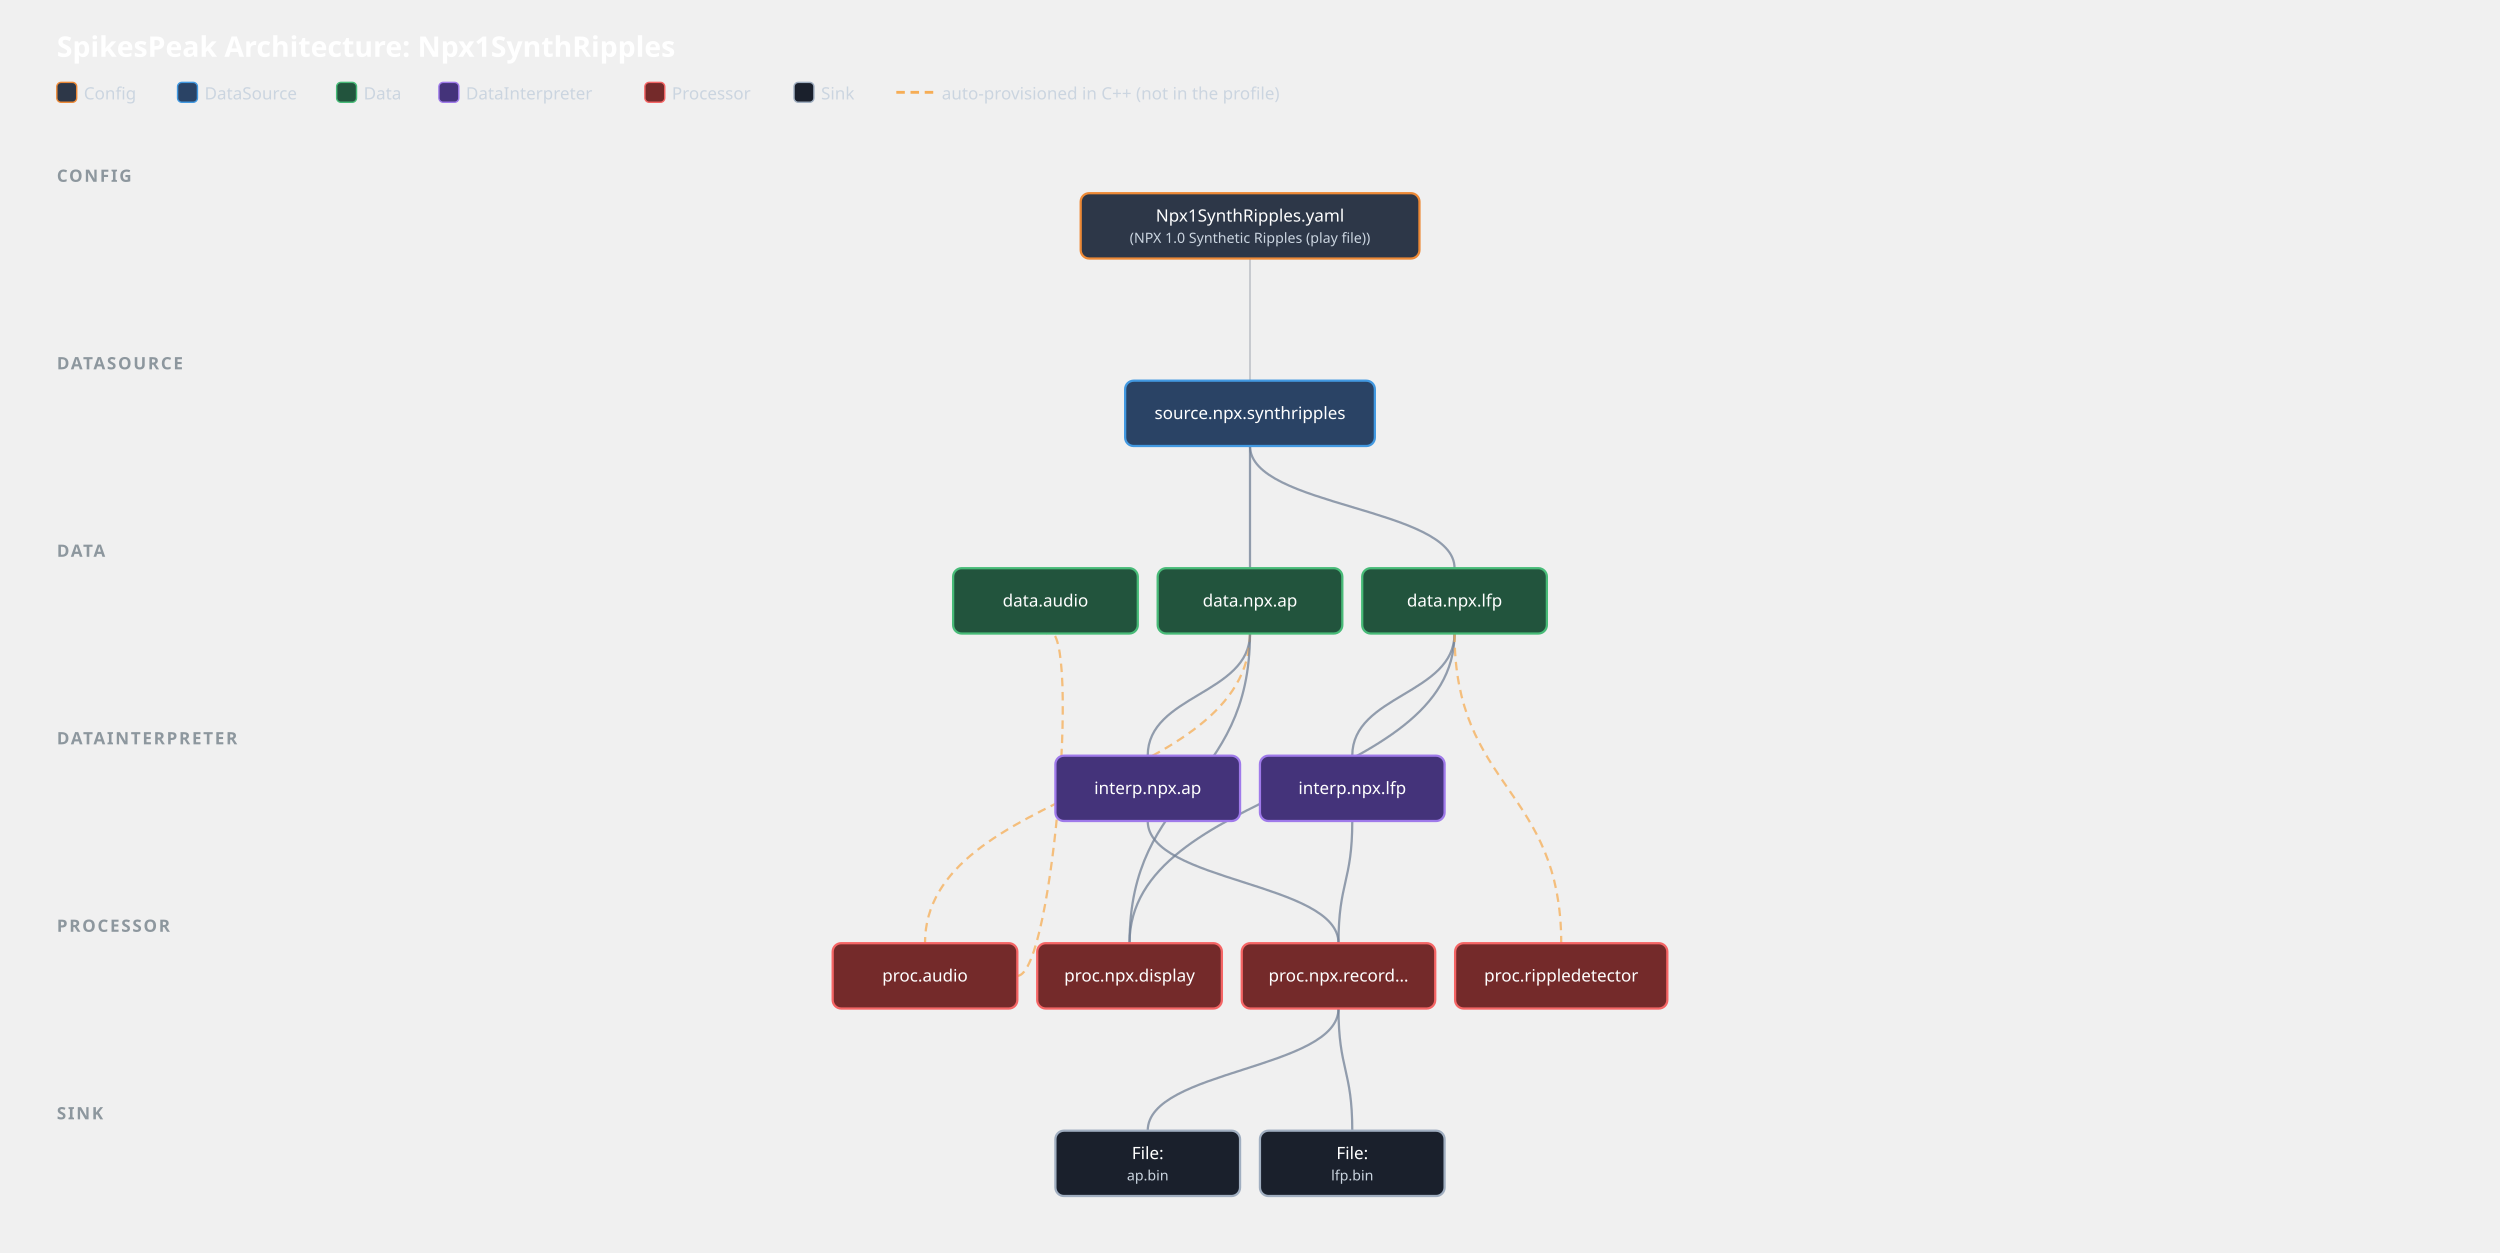
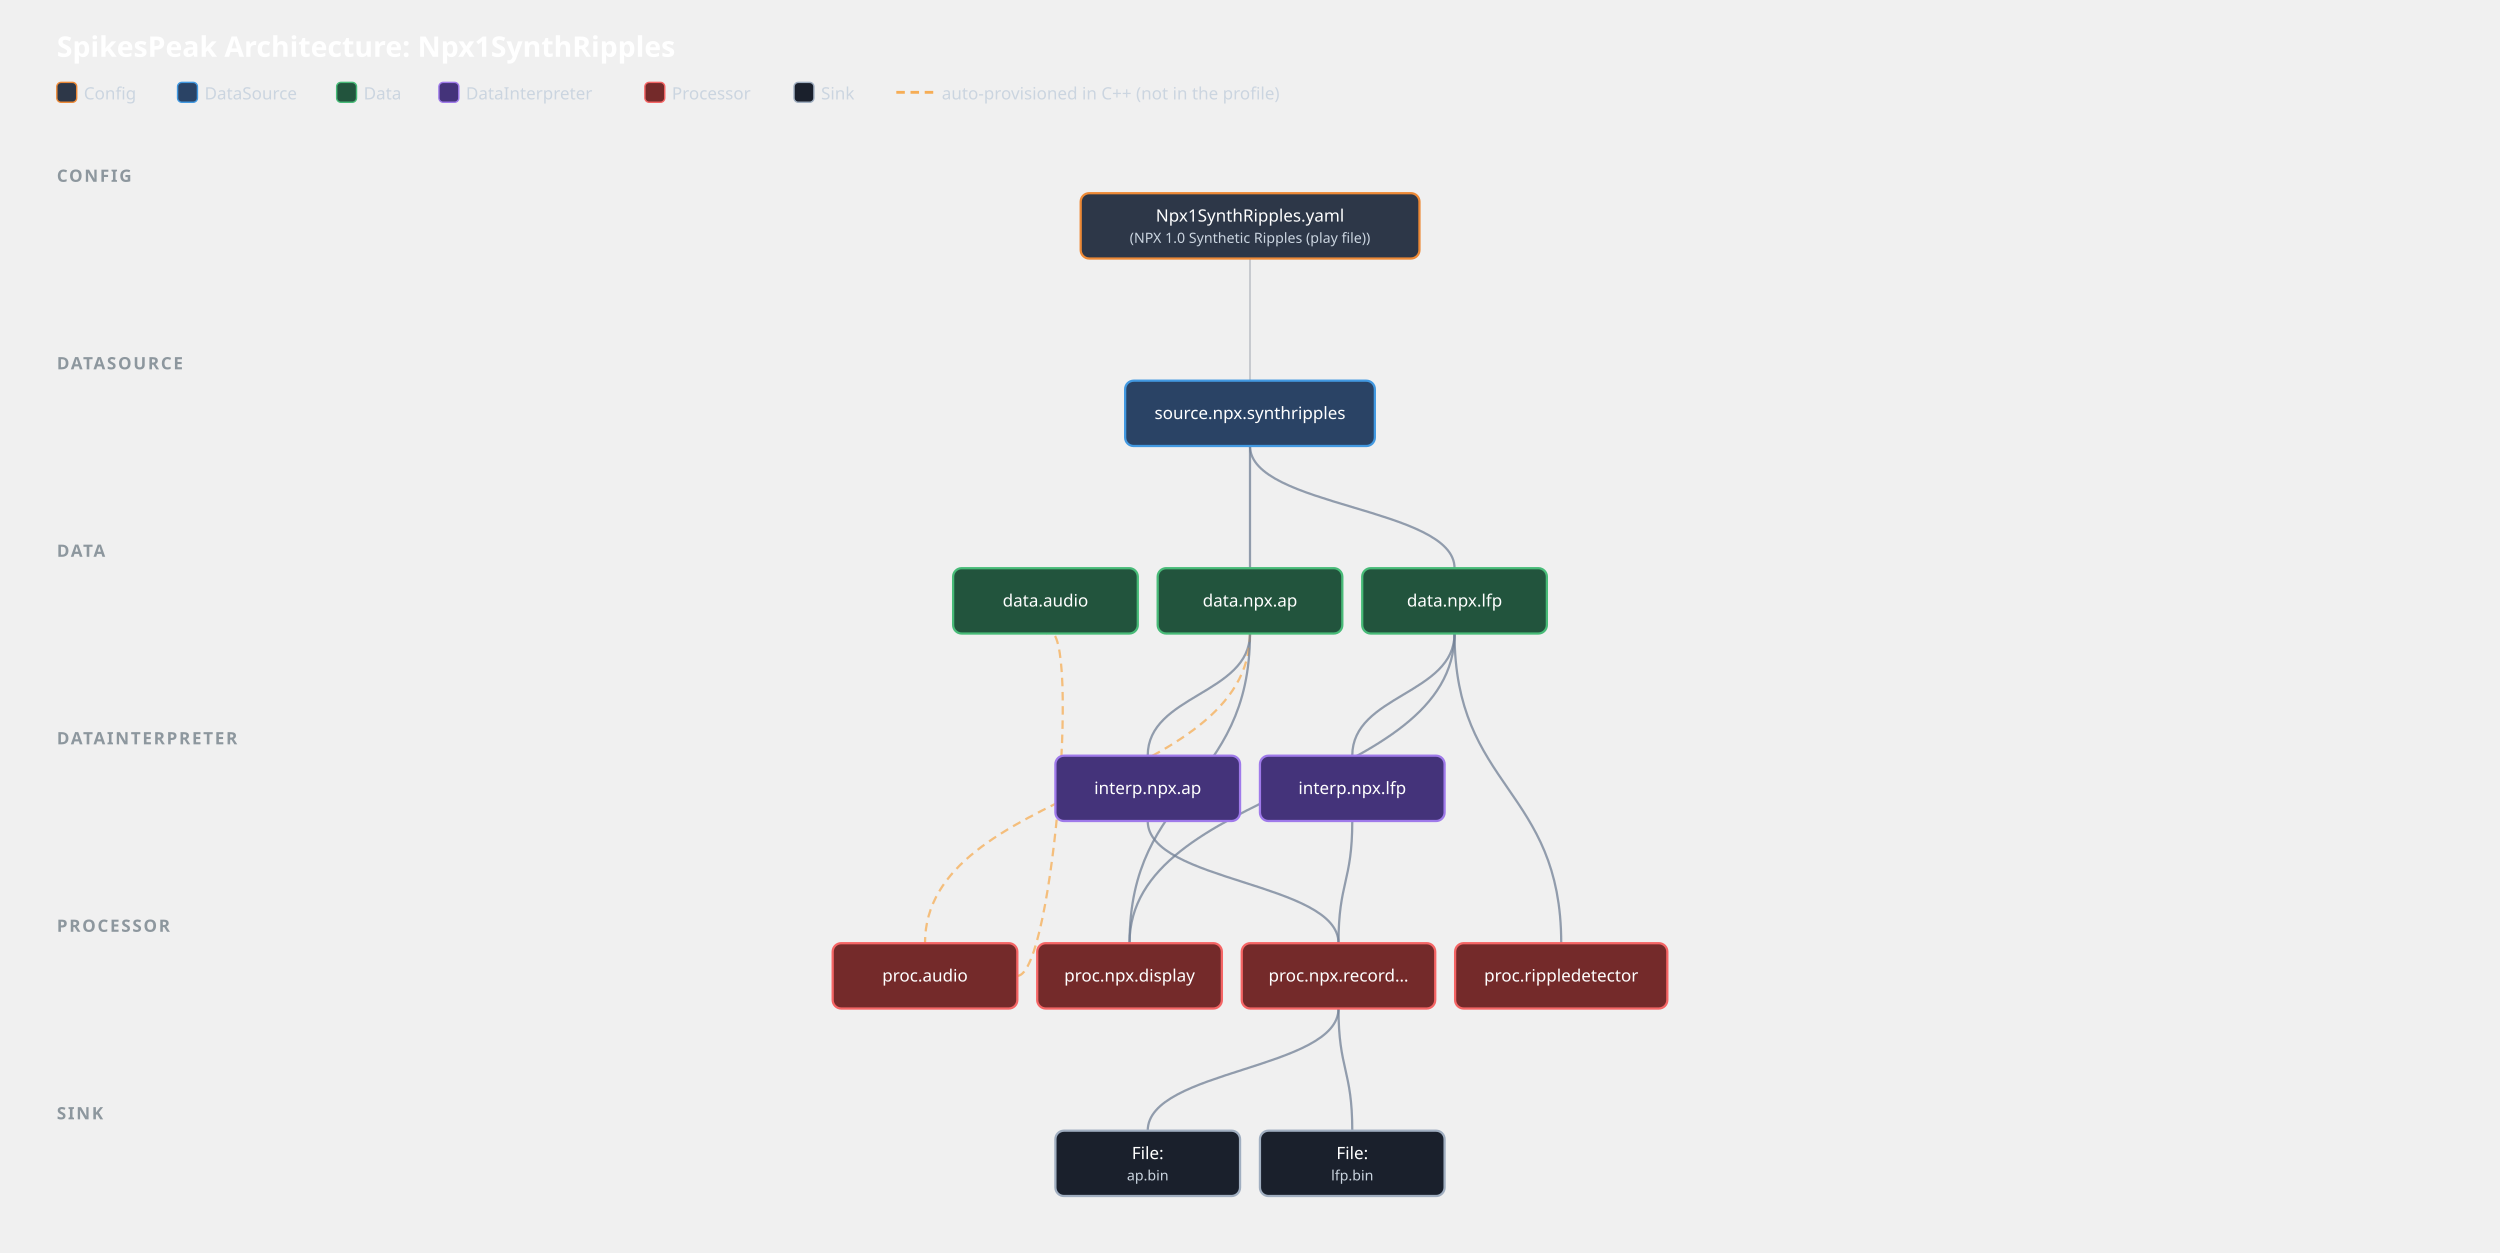
<svg xmlns="http://www.w3.org/2000/svg" width="1760.0" height="882.0" viewBox="0 0 1760.0 882.0" preserveAspectRatio="xMidYMin meet" style="background-color: #1a1a1a; max-width: 100%; height: auto;">
  <text x="40" y="40" fill="#fff" font-family="sans-serif" font-size="20" font-weight="bold">SpikesPeak Architecture: Npx1SynthRipples</text>
  <g id="legend">
    <rect x="40" y="58" width="14" height="14" rx="3" fill="#2d3748" stroke="#ed8936" stroke-width="1" />
    <text x="59" y="70" fill="#cbd5e0" font-family="sans-serif" font-size="12">Config</text>
    <rect x="125" y="58" width="14" height="14" rx="3" fill="#2a4365" stroke="#4299e1" stroke-width="1" />
    <text x="144" y="70" fill="#cbd5e0" font-family="sans-serif" font-size="12">DataSource</text>
    <rect x="237" y="58" width="14" height="14" rx="3" fill="#22543d" stroke="#48bb78" stroke-width="1" />
    <text x="256" y="70" fill="#cbd5e0" font-family="sans-serif" font-size="12">Data</text>
    <rect x="309" y="58" width="14" height="14" rx="3" fill="#44337a" stroke="#9f7aea" stroke-width="1" />
    <text x="328" y="70" fill="#cbd5e0" font-family="sans-serif" font-size="12">DataInterpreter</text>
    <rect x="454" y="58" width="14" height="14" rx="3" fill="#742a2a" stroke="#f56565" stroke-width="1" />
    <text x="473" y="70" fill="#cbd5e0" font-family="sans-serif" font-size="12">Processor</text>
    <rect x="559" y="58" width="14" height="14" rx="3" fill="#1a202c" stroke="#a0aec0" stroke-width="1" />
    <text x="578" y="70" fill="#cbd5e0" font-family="sans-serif" font-size="12">Sink</text>
    <path d="M 631 65 l 26 0" stroke="#f6ad55" stroke-width="2" stroke-dasharray="6 4" />
    <text x="663" y="70" fill="#cbd5e0" font-family="sans-serif" font-size="12">auto-provisioned in C++ (not in the profile)</text>
  </g>
  <g id="edges">
    <path d="M 880.0 182.0 C 880.0 207.8, 880.0 224.0, 880.0 242.0 L 880.0 268.0" fill="none" stroke="#4a5568" stroke-width="1.0" opacity="0.35" />
    <path d="M 880.0 446.0 C 880.0 489.0, 808.0 489.0, 808.0 532.0" fill="none" stroke="#718096" stroke-width="1.6" opacity="0.75" />
    <path d="M 880.0 446.0 C 880.0 555.0, 651.2 555.0, 651.2 664.0" fill="none" stroke="#f6ad55" stroke-width="1.6" opacity="0.75" stroke-dasharray="6 4" />
    <path d="M 880.0 446.0 C 880.0 555.0, 795.2 555.0, 795.2 664.0" fill="none" stroke="#718096" stroke-width="1.6" opacity="0.75" />
    <path d="M 1024.0 446.0 C 1024.0 489.0, 952.0 489.0, 952.0 532.0" fill="none" stroke="#718096" stroke-width="1.6" opacity="0.75" />
    <path d="M 1024.0 446.0 C 1024.0 555.0, 795.2 555.0, 795.2 664.0" fill="none" stroke="#718096" stroke-width="1.6" opacity="0.75" />
-     <path d="M 1024.0 446.0 C 1024.0 555.0, 1099.1 555.0, 1099.1 664.0" fill="none" stroke="#f6ad55" stroke-width="1.6" opacity="0.75" stroke-dasharray="6 4" />
+     <path d="M 1024.0 446.0 C 1024.0 555.0, 1099.1 555.0, 1099.1 664.0" fill="none" stroke="#718096" stroke-width="1.6" opacity="0.75" />
    <path d="M 808.0 578.0 C 808.0 621.0, 942.3 621.0, 942.3 664.0" fill="none" stroke="#718096" stroke-width="1.6" opacity="0.75" />
    <path d="M 952.0 578.0 C 952.0 621.0, 942.3 621.0, 942.3 664.0" fill="none" stroke="#718096" stroke-width="1.6" opacity="0.75" />
    <path d="M 716.2 687.0 C 742.2 687.0, 762.0 423.0, 736.0 446.0" fill="none" stroke="#f6ad55" stroke-width="1.6" opacity="0.75" stroke-dasharray="6 4" />
    <path d="M 942.3 710.0 C 942.3 753.0, 808.0 753.0, 808.0 796.0" fill="none" stroke="#718096" stroke-width="1.6" opacity="0.75" />
    <path d="M 942.3 710.0 C 942.3 753.0, 952.0 753.0, 952.0 796.0" fill="none" stroke="#718096" stroke-width="1.6" opacity="0.75" />
    <path d="M 880.0 314.0 C 880.0 357.0, 880.0 357.0, 880.0 400.0" fill="none" stroke="#718096" stroke-width="1.6" opacity="0.75" />
    <path d="M 880.0 314.0 C 880.0 357.0, 1024.0 357.0, 1024.0 400.0" fill="none" stroke="#718096" stroke-width="1.6" opacity="0.75" />
  </g>
  <g id="nodes">
    <text x="40" y="128.0" fill="#8d979e" font-family="sans-serif" font-size="12" font-weight="bold" letter-spacing="1.2">CONFIG</text>
    <text x="40" y="260.0" fill="#8d979e" font-family="sans-serif" font-size="12" font-weight="bold" letter-spacing="1.2">DATASOURCE</text>
    <text x="40" y="392.0" fill="#8d979e" font-family="sans-serif" font-size="12" font-weight="bold" letter-spacing="1.2">DATA</text>
    <text x="40" y="524.0" fill="#8d979e" font-family="sans-serif" font-size="12" font-weight="bold" letter-spacing="1.2">DATAINTERPRETER</text>
    <text x="40" y="656.0" fill="#8d979e" font-family="sans-serif" font-size="12" font-weight="bold" letter-spacing="1.2">PROCESSOR</text>
    <text x="40" y="788.0" fill="#8d979e" font-family="sans-serif" font-size="12" font-weight="bold" letter-spacing="1.2">SINK</text>
    <rect x="760.8" y="136.0" width="238.5" height="46" rx="6" fill="#2d3748" stroke="#ed8936" stroke-width="1.6" />
    <text x="880.0" y="156.0" fill="#fff" font-family="sans-serif" font-size="12" text-anchor="middle">Npx1SynthRipples.yaml</text>
    <text x="880.0" y="171.0" fill="#cbd5e0" font-family="sans-serif" font-size="10" text-anchor="middle">(NPX 1.0 Synthetic Ripples (play file))</text>
    <rect x="671.0" y="400.0" width="130.0" height="46" rx="6" fill="#22543d" stroke="#48bb78" stroke-width="1.6" />
    <text x="736.0" y="427.0" fill="#fff" font-family="sans-serif" font-size="12" text-anchor="middle">data.audio</text>
    <rect x="815.0" y="400.0" width="130.0" height="46" rx="6" fill="#22543d" stroke="#48bb78" stroke-width="1.6" />
    <text x="880.0" y="427.0" fill="#fff" font-family="sans-serif" font-size="12" text-anchor="middle">data.npx.ap</text>
    <rect x="959.0" y="400.0" width="130.0" height="46" rx="6" fill="#22543d" stroke="#48bb78" stroke-width="1.6" />
    <text x="1024.0" y="427.0" fill="#fff" font-family="sans-serif" font-size="12" text-anchor="middle">data.npx.lfp</text>
    <rect x="743.0" y="532.0" width="130.0" height="46" rx="6" fill="#44337a" stroke="#9f7aea" stroke-width="1.6" />
    <text x="808.0" y="559.0" fill="#fff" font-family="sans-serif" font-size="12" text-anchor="middle">interp.npx.ap</text>
    <rect x="887.0" y="532.0" width="130.0" height="46" rx="6" fill="#44337a" stroke="#9f7aea" stroke-width="1.6" />
    <text x="952.0" y="559.0" fill="#fff" font-family="sans-serif" font-size="12" text-anchor="middle">interp.npx.lfp</text>
    <rect x="586.2" y="664.0" width="130.0" height="46" rx="6" fill="#742a2a" stroke="#f56565" stroke-width="1.6" />
    <text x="651.2" y="691.0" fill="#fff" font-family="sans-serif" font-size="12" text-anchor="middle">proc.audio</text>
    <rect x="730.2" y="664.0" width="130.0" height="46" rx="6" fill="#742a2a" stroke="#f56565" stroke-width="1.6" />
    <text x="795.2" y="691.0" fill="#fff" font-family="sans-serif" font-size="12" text-anchor="middle">proc.npx.display</text>
    <rect x="874.2" y="664.0" width="136.2" height="46" rx="6" fill="#742a2a" stroke="#f56565" stroke-width="1.6" />
    <text x="942.3" y="691.0" fill="#fff" font-family="sans-serif" font-size="12" text-anchor="middle">proc.npx.record…</text>
    <rect x="1024.4" y="664.0" width="149.4" height="46" rx="6" fill="#742a2a" stroke="#f56565" stroke-width="1.6" />
    <text x="1099.1" y="691.0" fill="#fff" font-family="sans-serif" font-size="12" text-anchor="middle">proc.rippledetector</text>
    <rect x="743.0" y="796.0" width="130.0" height="46" rx="6" fill="#1a202c" stroke="#a0aec0" stroke-width="1.6" />
    <text x="808.0" y="816.0" fill="#fff" font-family="sans-serif" font-size="12" text-anchor="middle">File:</text>
    <text x="808.0" y="831.0" fill="#cbd5e0" font-family="sans-serif" font-size="10" text-anchor="middle">ap.bin</text>
    <rect x="887.0" y="796.0" width="130.0" height="46" rx="6" fill="#1a202c" stroke="#a0aec0" stroke-width="1.6" />
    <text x="952.0" y="816.0" fill="#fff" font-family="sans-serif" font-size="12" text-anchor="middle">File:</text>
    <text x="952.0" y="831.0" fill="#cbd5e0" font-family="sans-serif" font-size="10" text-anchor="middle">lfp.bin</text>
    <rect x="792.1" y="268.0" width="175.8" height="46" rx="6" fill="#2a4365" stroke="#4299e1" stroke-width="1.6" />
    <text x="880.0" y="295.0" fill="#fff" font-family="sans-serif" font-size="12" text-anchor="middle">source.npx.synthripples</text>
  </g>
</svg>
